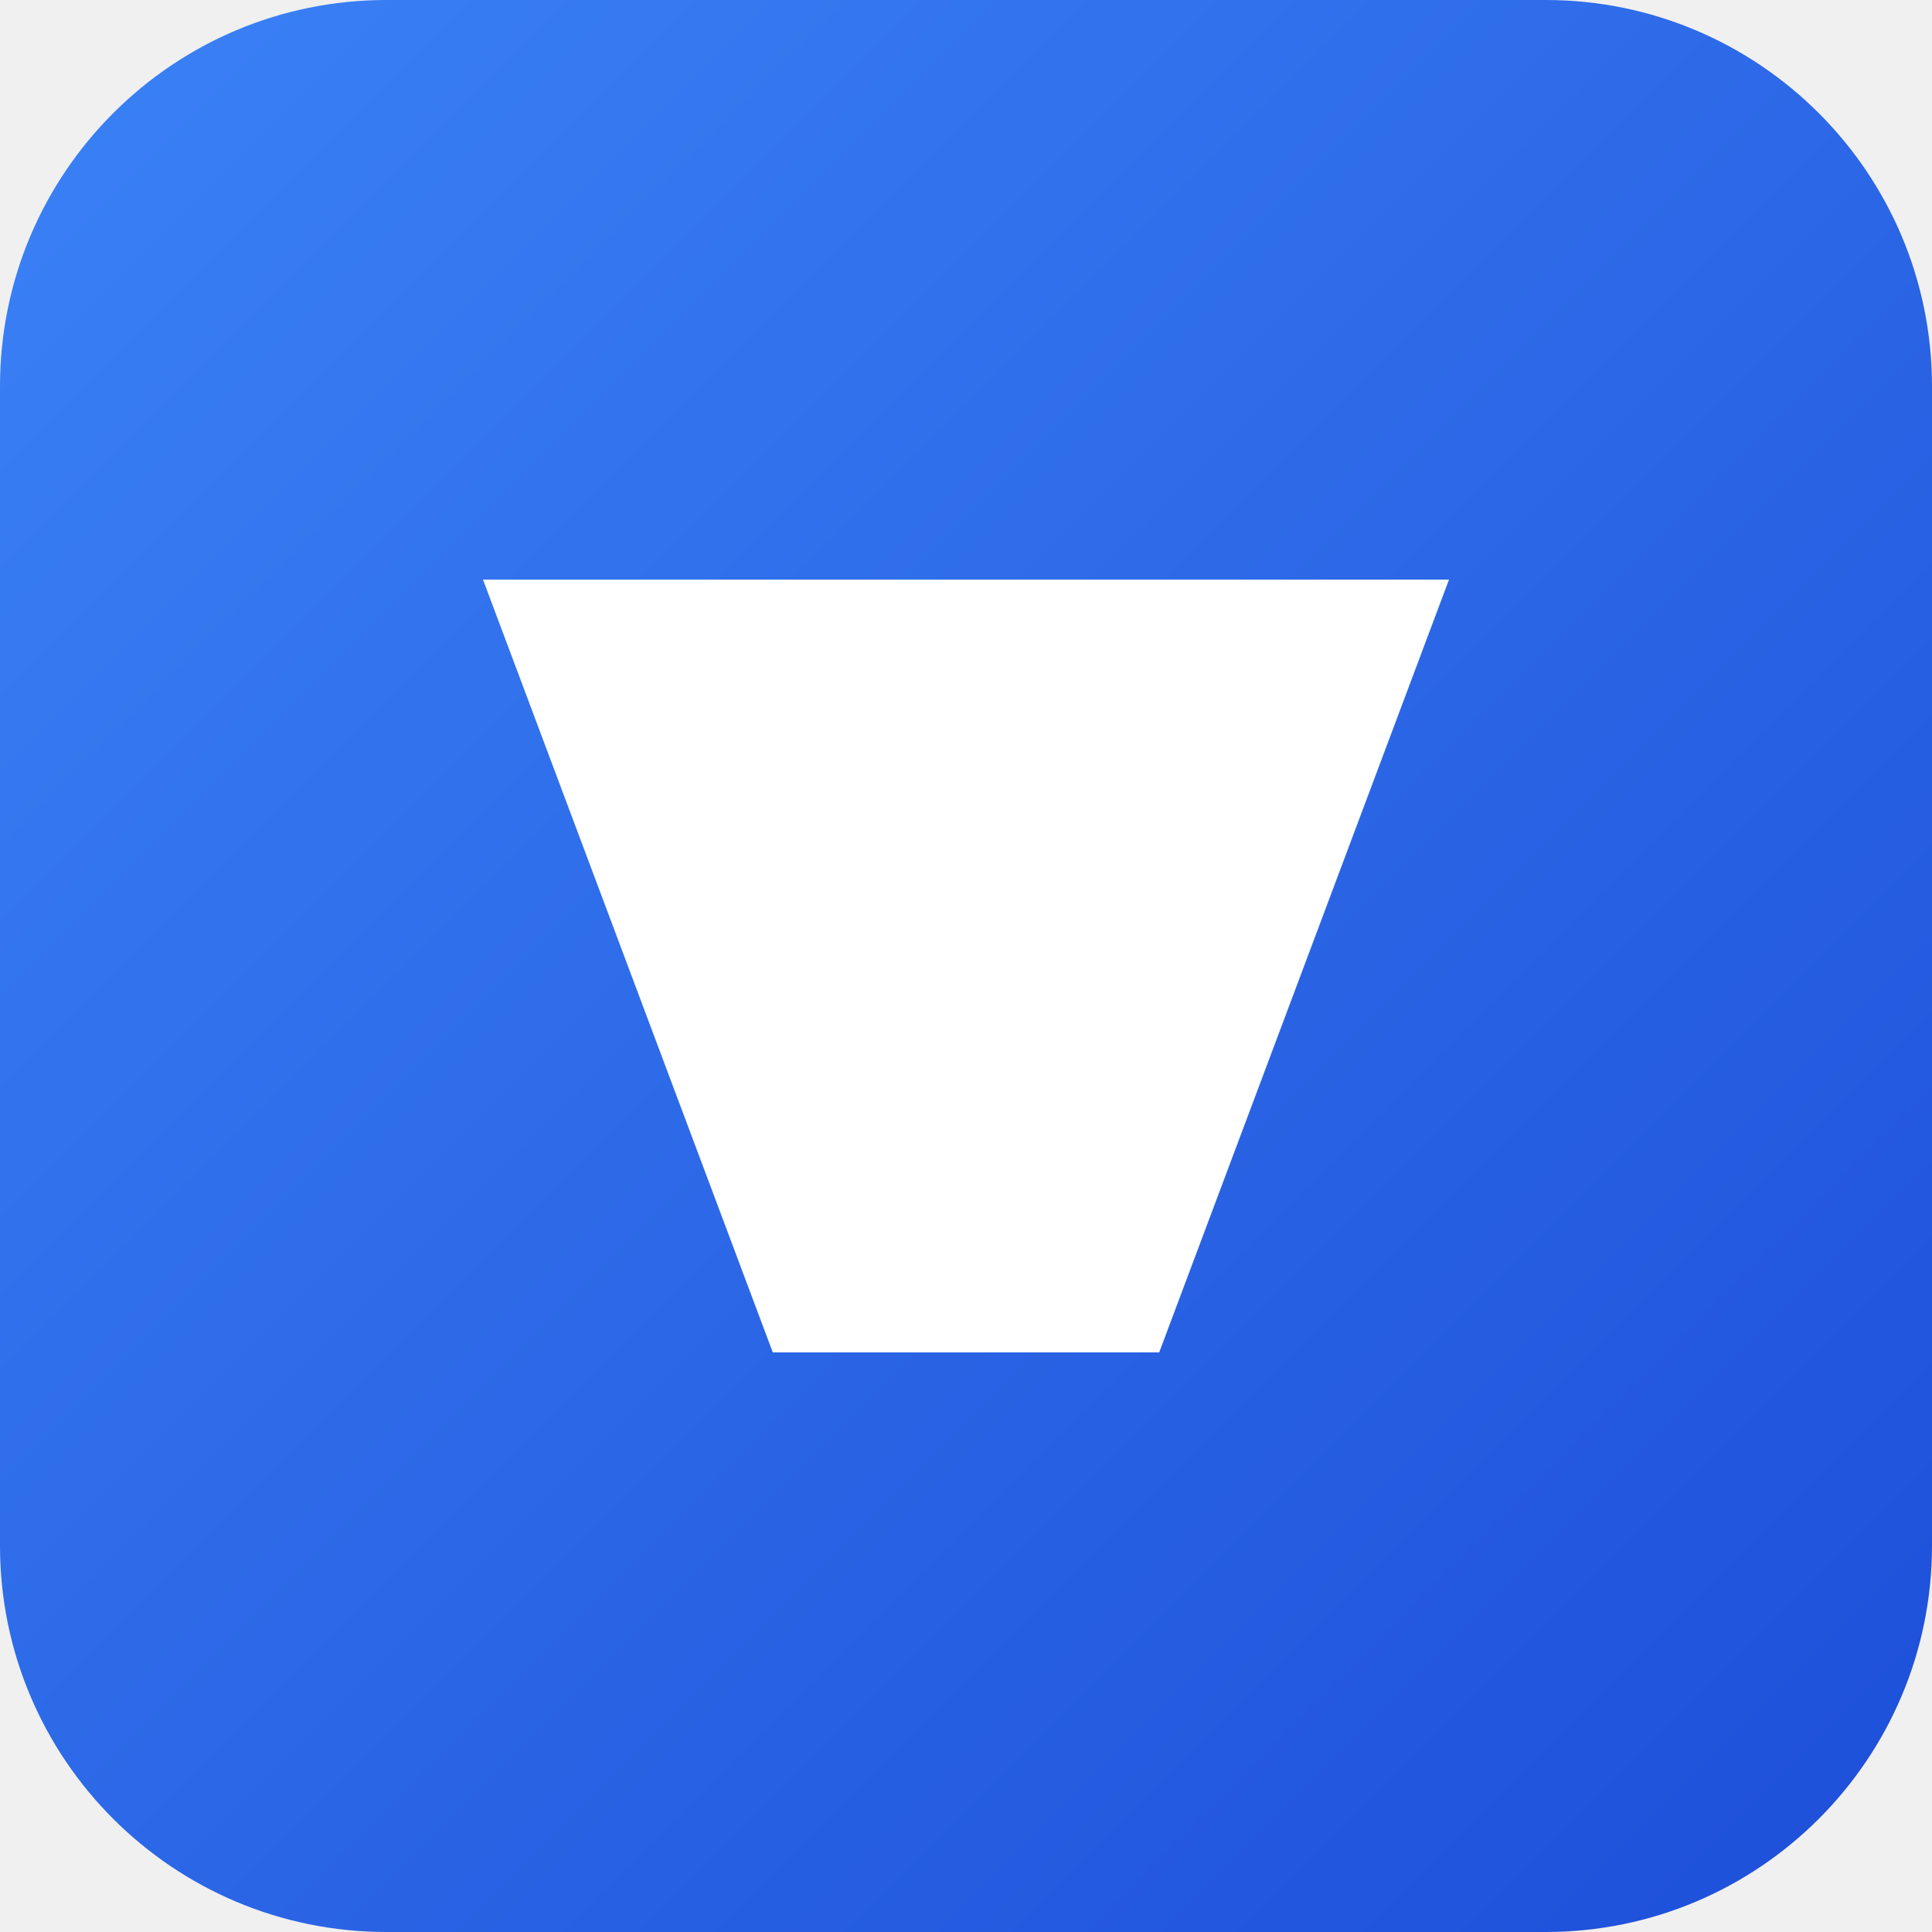
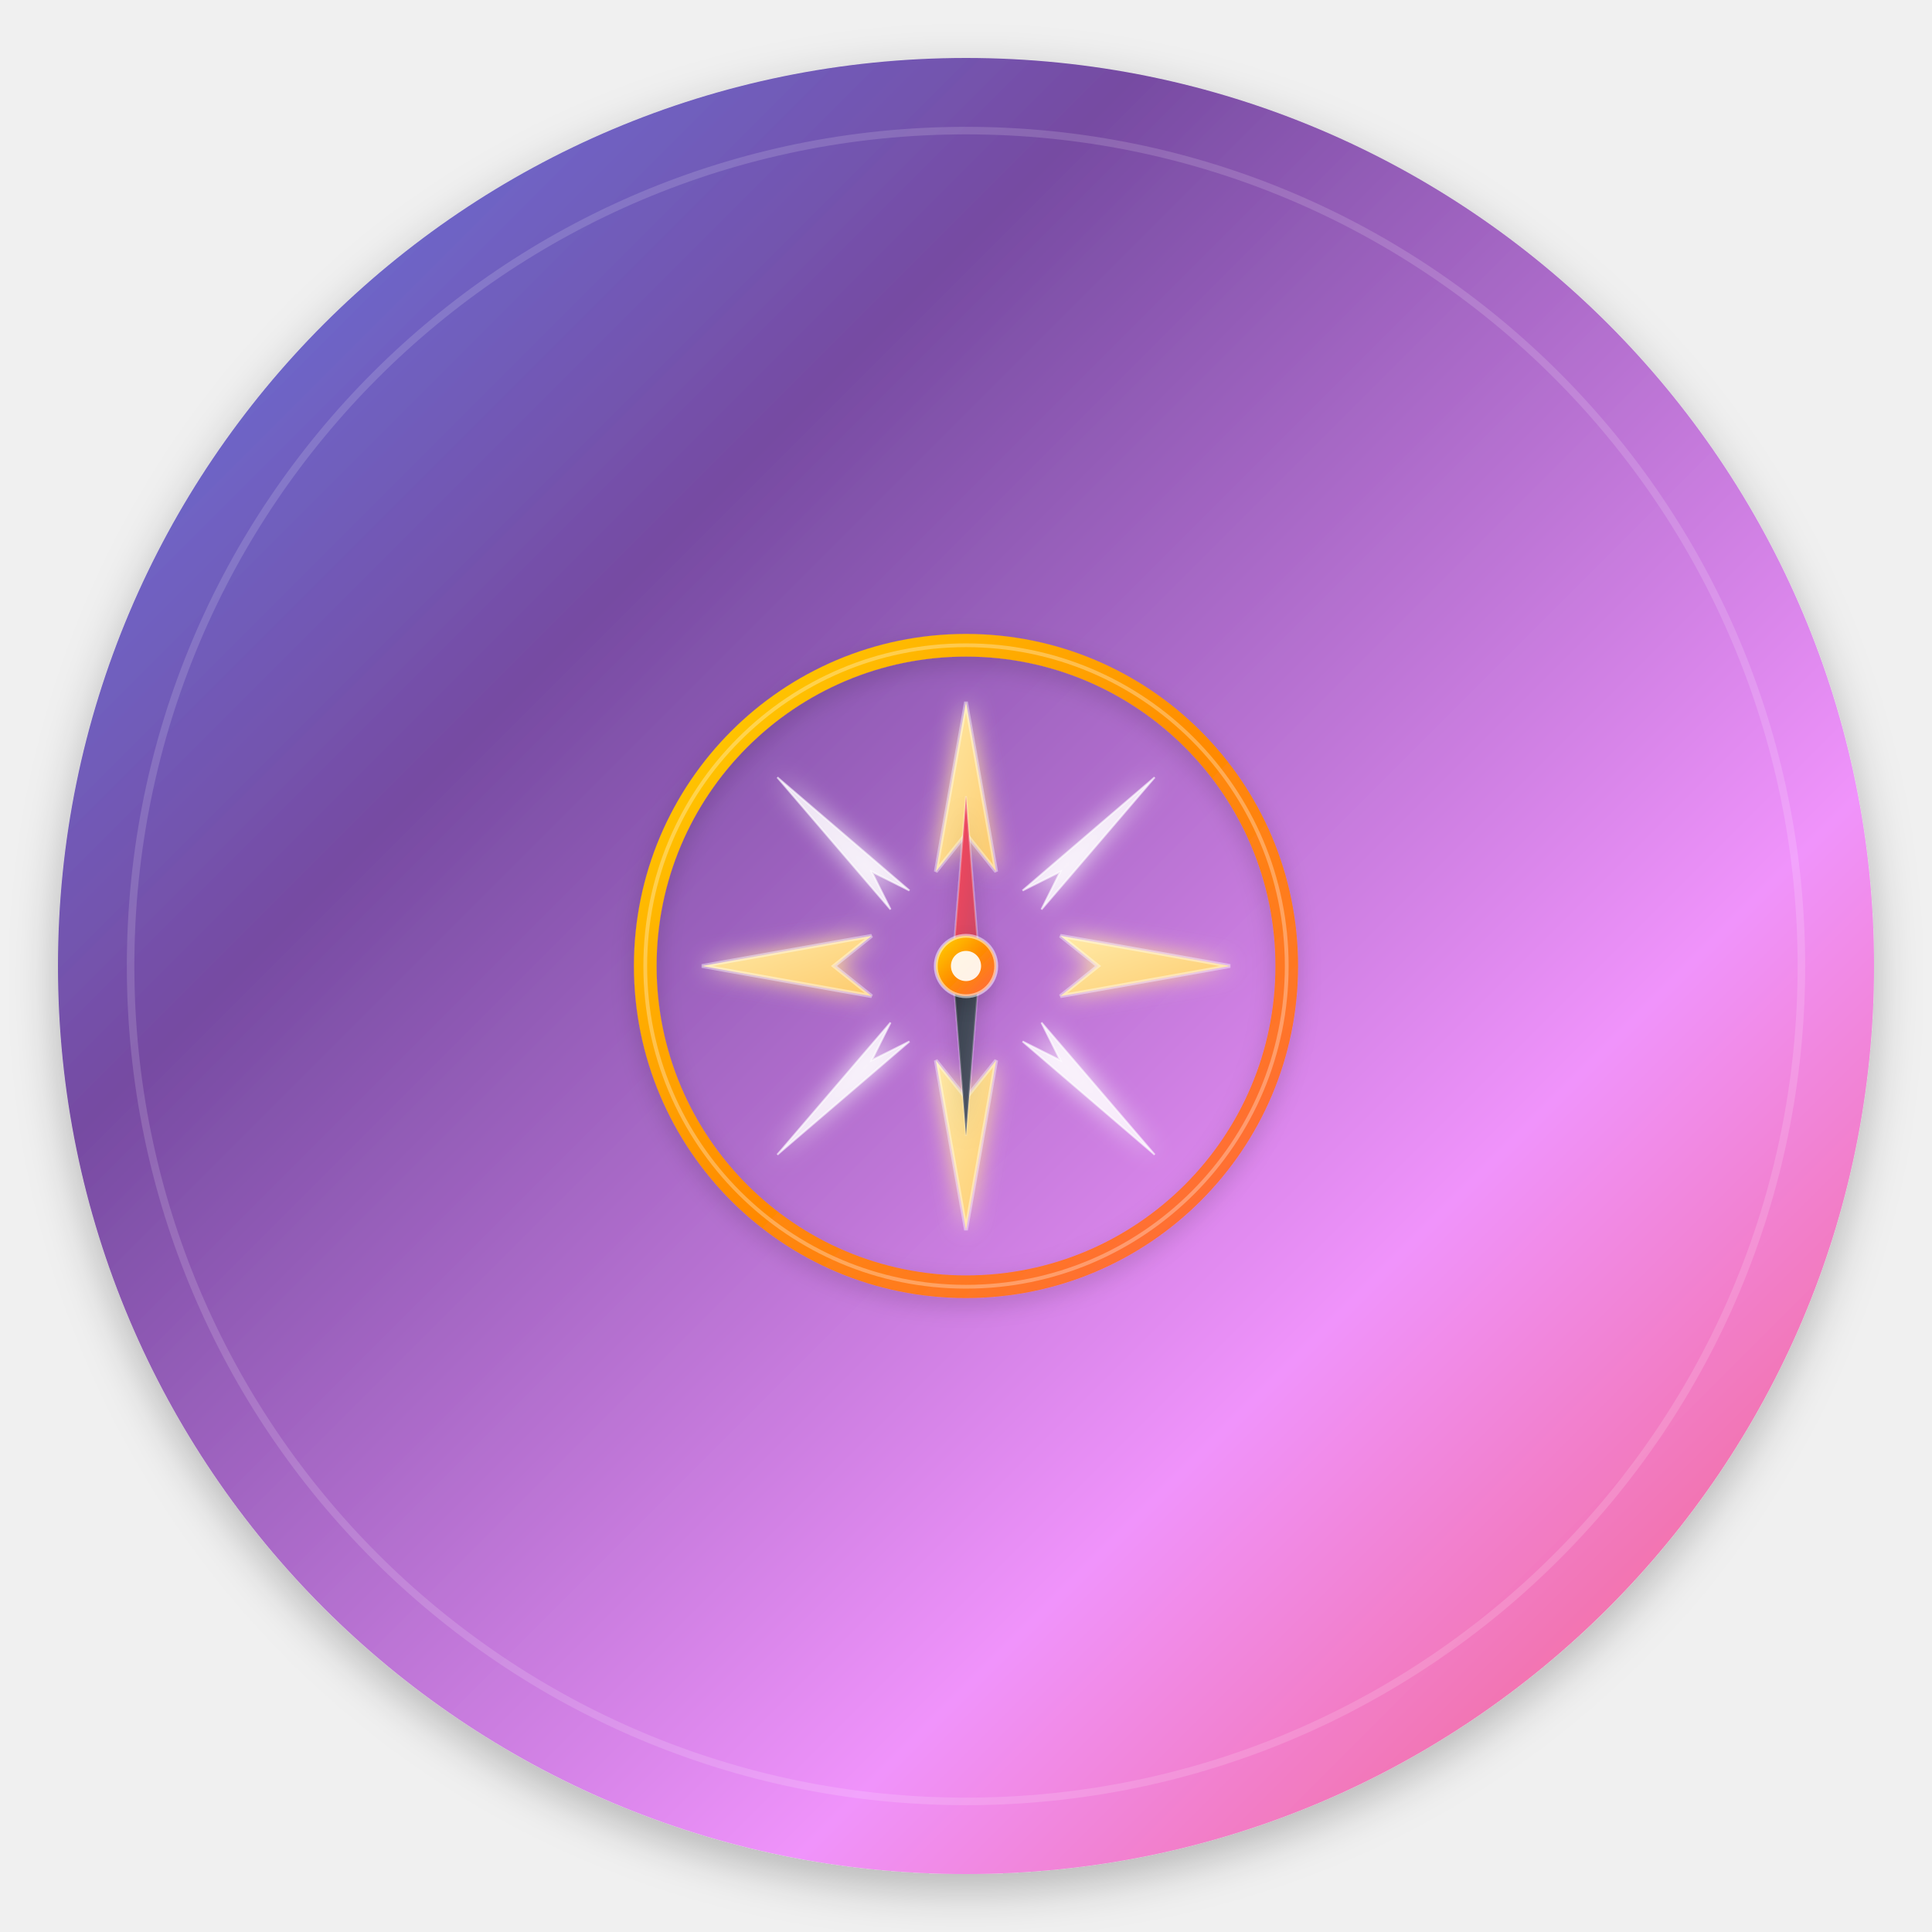
<svg xmlns="http://www.w3.org/2000/svg" width="72" height="72" viewBox="0 0 72 72">
  <defs>
-     <linearGradient id="grad" x1="0%" y1="0%" x2="100%" y2="100%">
-       <stop offset="0%" style="stop-color:#3b82f6;stop-opacity:1" />
-       <stop offset="100%" style="stop-color:#1d4ed8;stop-opacity:1" />
+     <linearGradient id="bgGradient72" x1="0%" y1="0%" x2="100%" y2="100%">
+       <stop offset="0%" style="stop-color:#667eea;stop-opacity:1" />
+       <stop offset="30%" style="stop-color:#764ba2;stop-opacity:1" />
+       <stop offset="70%" style="stop-color:#f093fb;stop-opacity:1" />
+       <stop offset="100%" style="stop-color:#f5576c;stop-opacity:1" />
    </linearGradient>
+     <linearGradient id="ringGradient72" x1="0%" y1="0%" x2="100%" y2="100%">
+       <stop offset="0%" style="stop-color:#ffd700;stop-opacity:1" />
+       <stop offset="50%" style="stop-color:#ff8c00;stop-opacity:1" />
+       <stop offset="100%" style="stop-color:#ff6347;stop-opacity:1" />
+     </linearGradient>
+     <linearGradient id="needleNorth72" x1="0%" y1="0%" x2="100%" y2="100%">
+       <stop offset="0%" style="stop-color:#ff4757;stop-opacity:1" />
+       <stop offset="100%" style="stop-color:#c44569;stop-opacity:1" />
+     </linearGradient>
+     <linearGradient id="needleSouth72" x1="0%" y1="0%" x2="100%" y2="100%">
+       <stop offset="0%" style="stop-color:#2f3542;stop-opacity:1" />
+       <stop offset="100%" style="stop-color:#57606f;stop-opacity:1" />
+     </linearGradient>
+     <linearGradient id="starGradient72" x1="0%" y1="0%" x2="100%" y2="100%">
+       <stop offset="0%" style="stop-color:#ffeaa7;stop-opacity:1" />
+       <stop offset="100%" style="stop-color:#fdcb6e;stop-opacity:1" />
+     </linearGradient>
+     <filter id="shadow72" x="-50%" y="-50%" width="200%" height="200%">
+       <feDropShadow dx="0" dy="0.562" stdDeviation="0.844" flood-color="#000" flood-opacity="0.25" />
+     </filter>
+     <filter id="innerShadow72" x="-50%" y="-50%" width="200%" height="200%">
+       <feDropShadow dx="0" dy="0.281" stdDeviation="0.422" flood-color="#000" flood-opacity="0.15" />
+     </filter>
+     <filter id="glow72" x="-50%" y="-50%" width="200%" height="200%">
+       <feGaussianBlur stdDeviation="0.422" result="coloredBlur" />
+       <feMerge>
+         <feMergeNode in="coloredBlur" />
+         <feMergeNode in="SourceGraphic" />
+       </feMerge>
+     </filter>
  </defs>
-   <rect width="72" height="72" rx="14.4" fill="url(#grad)" />
-   <path d="M18 21.6 L54 21.6 L43.2 50.4 L28.8 50.4 Z" fill="white" />
-   <circle cx="36" cy="28.8" r="5.76" fill="white" />
+   <circle cx="36" cy="36" r="33.84" fill="url(#bgGradient72)" filter="url(#shadow72)" />
+   <circle cx="36" cy="36" r="31.133" fill="none" stroke="rgba(255,255,255,0.15)" stroke-width="0.281" />
+   <circle cx="36" cy="36" r="11.953" fill="none" stroke="url(#ringGradient72)" stroke-width="0.844" filter="url(#innerShadow72)" />
+   <circle cx="36" cy="36" r="11.953" fill="none" stroke="rgba(255,255,255,0.3)" stroke-width="0.141" />
+   <g filter="url(#glow72)">
+     <g fill="url(#starGradient72)" stroke="rgba(255,255,255,0.4)" stroke-width="0.141">
+       <path d="M 36 26.156 L 34.875 32.484 L 36 31.078 L 37.125 32.484 Z" />
+       <path d="M 45.844 36 L 39.516 34.875 L 40.922 36 L 39.516 37.125 Z" />
+       <path d="M 36 45.844 L 37.125 39.516 L 36 40.922 L 34.875 39.516 Z" />
+       <path d="M 26.156 36 L 32.484 37.125 L 31.078 36 L 32.484 34.875 Z" />
+     </g>
+     <g fill="rgba(255,255,255,0.8)" stroke="rgba(255,255,255,0.6)" stroke-width="0.07">
+       <path d="M 43.031 28.969 L 38.812 33.891 L 39.516 32.484 L 38.109 33.188 Z" />
+       <path d="M 43.031 43.031 L 38.109 38.812 L 39.516 39.516 L 38.812 38.109 Z" />
+       <path d="M 28.969 43.031 L 33.188 38.109 L 32.484 39.516 L 33.891 38.812 Z" />
+       <path d="M 28.969 28.969 L 33.891 33.188 L 32.484 32.484 L 33.188 33.891 Z" />
+     </g>
+   </g>
+   <g filter="url(#innerShadow72)">
+     <path d="M 36 29.672 L 35.438 36.703 L 36 36 L 36.562 36.703 Z" fill="url(#needleNorth72)" stroke="rgba(255,255,255,0.3)" stroke-width="0.07" />
+     <path d="M 36 42.328 L 36.562 35.297 L 36 36 L 35.438 35.297 Z" fill="url(#needleSouth72)" stroke="rgba(255,255,255,0.2)" stroke-width="0.07" />
+   </g>
+   <circle cx="36" cy="36" r="1.125" fill="url(#ringGradient72)" stroke="rgba(255,255,255,0.5)" stroke-width="0.141" filter="url(#innerShadow72)" />
+   <circle cx="36" cy="36" r="0.562" fill="rgba(255,255,255,0.9)" />
</svg>
